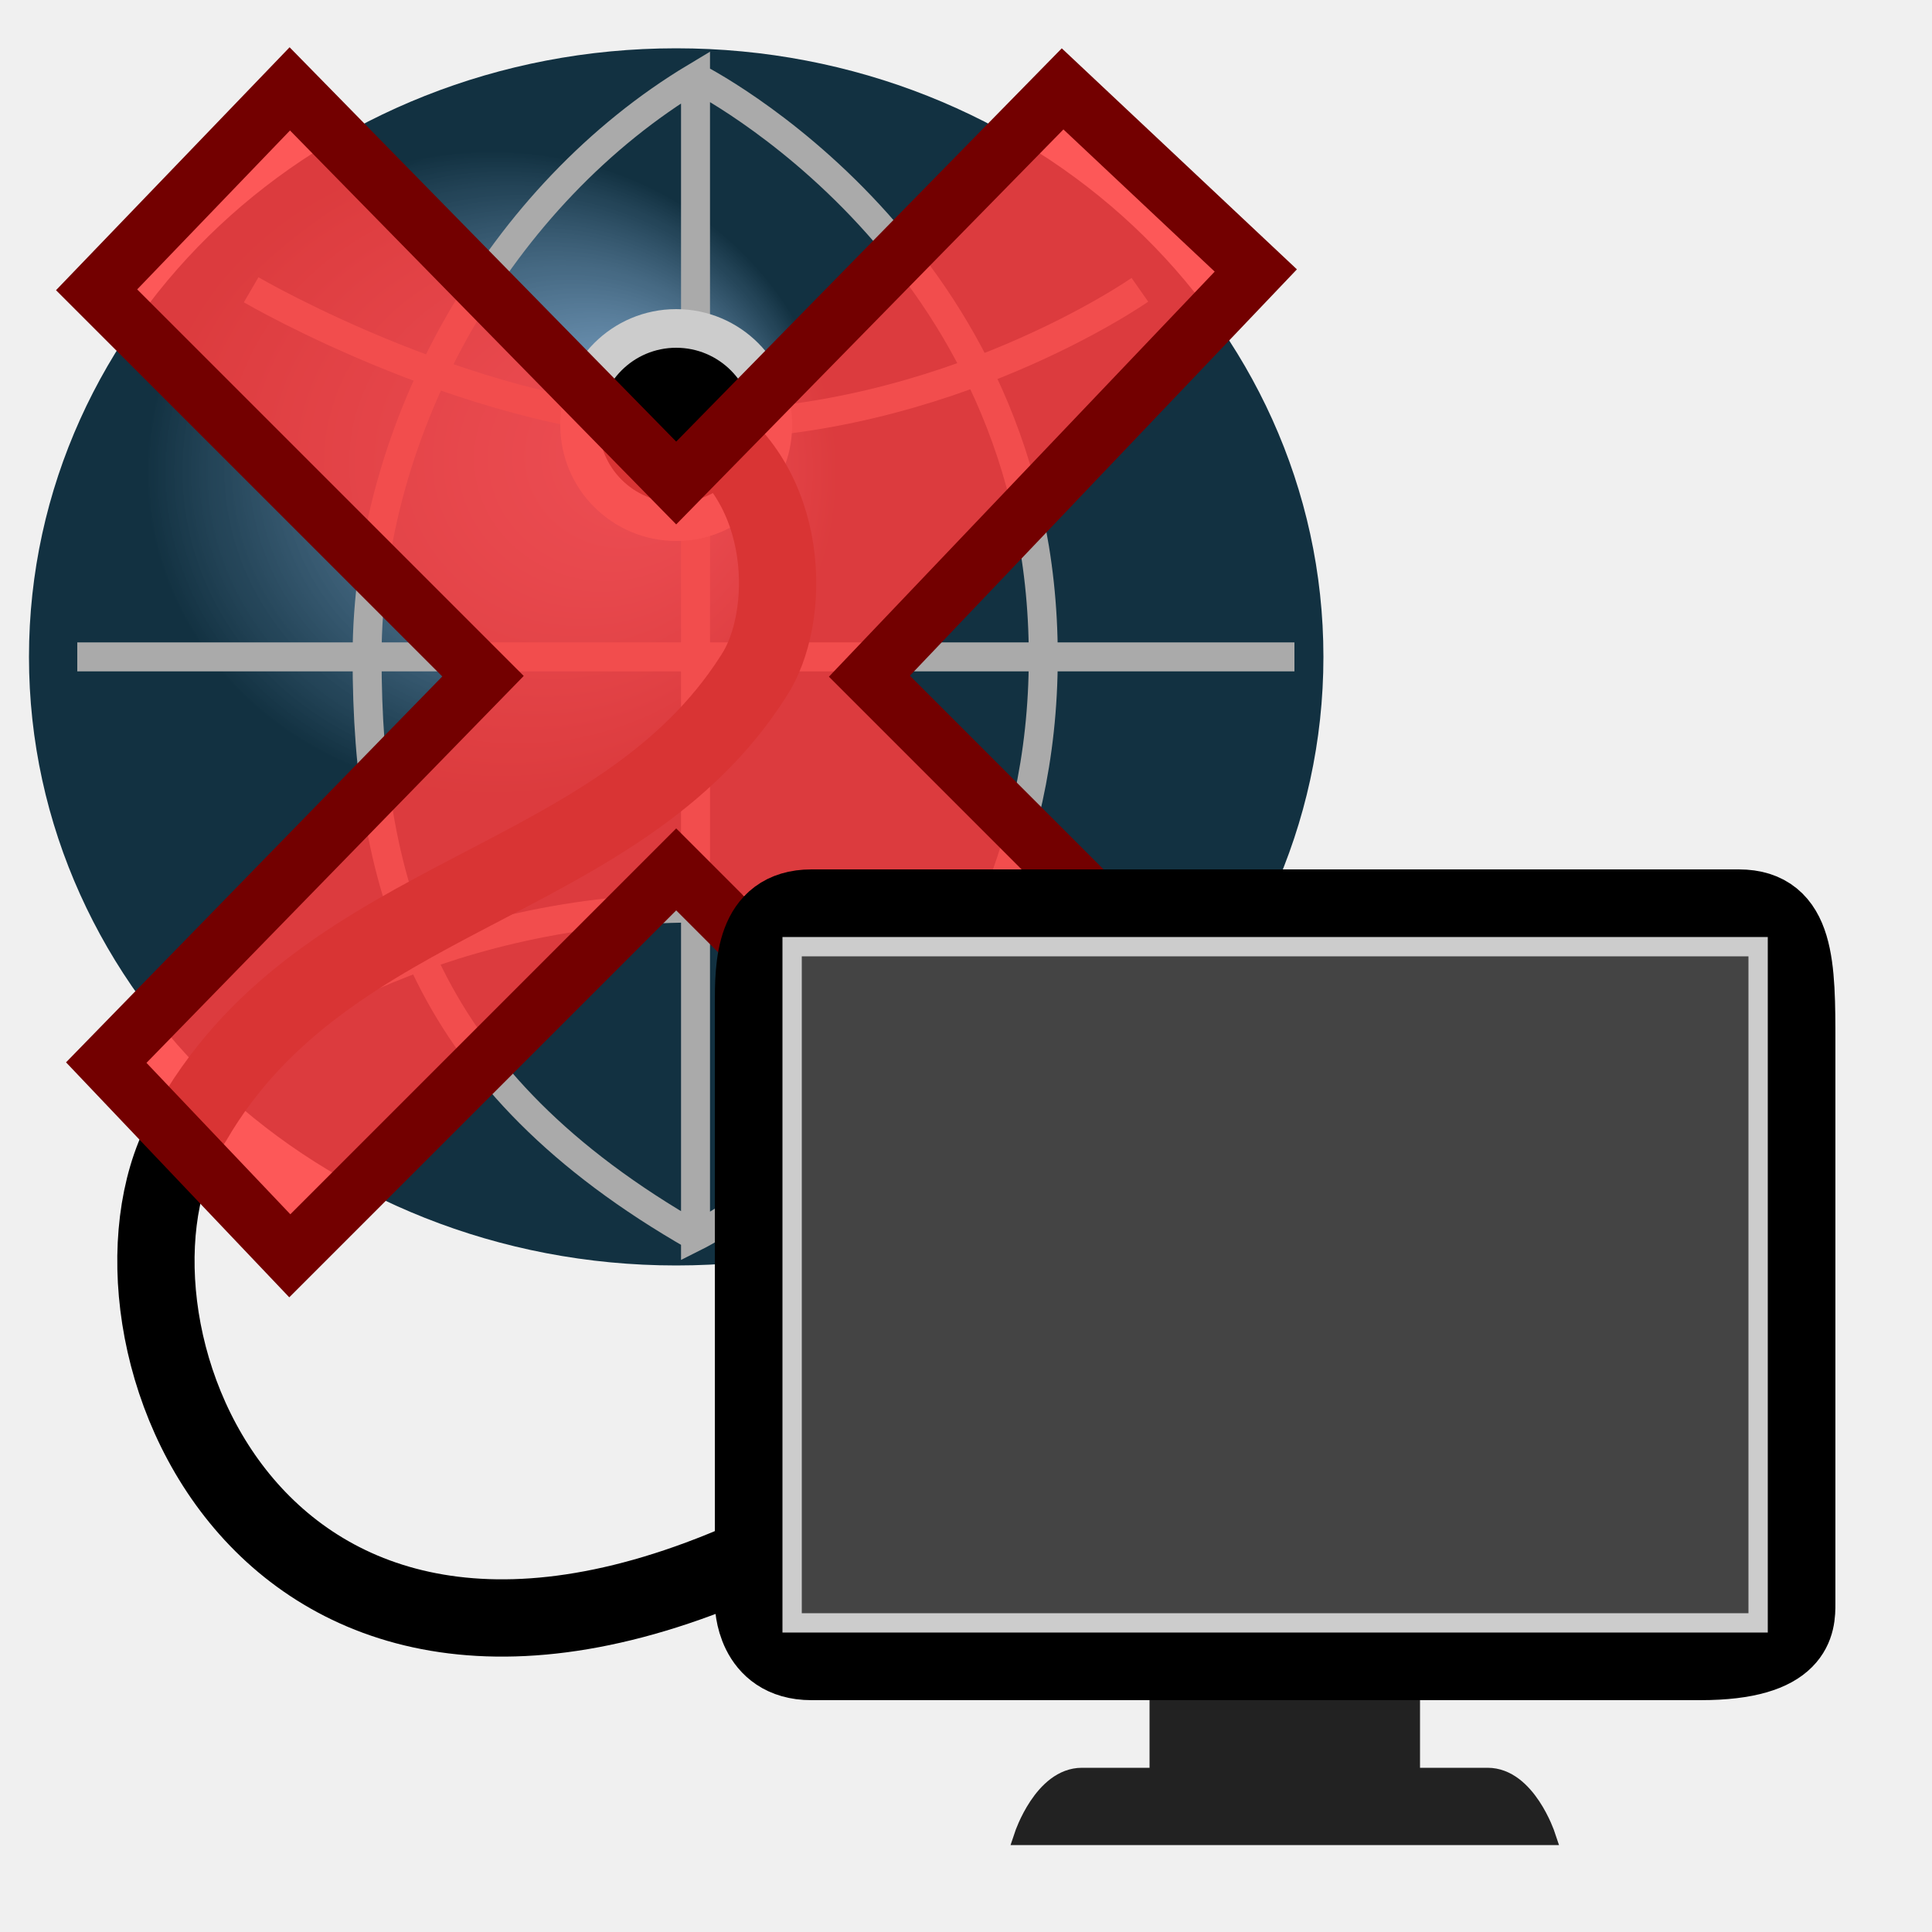
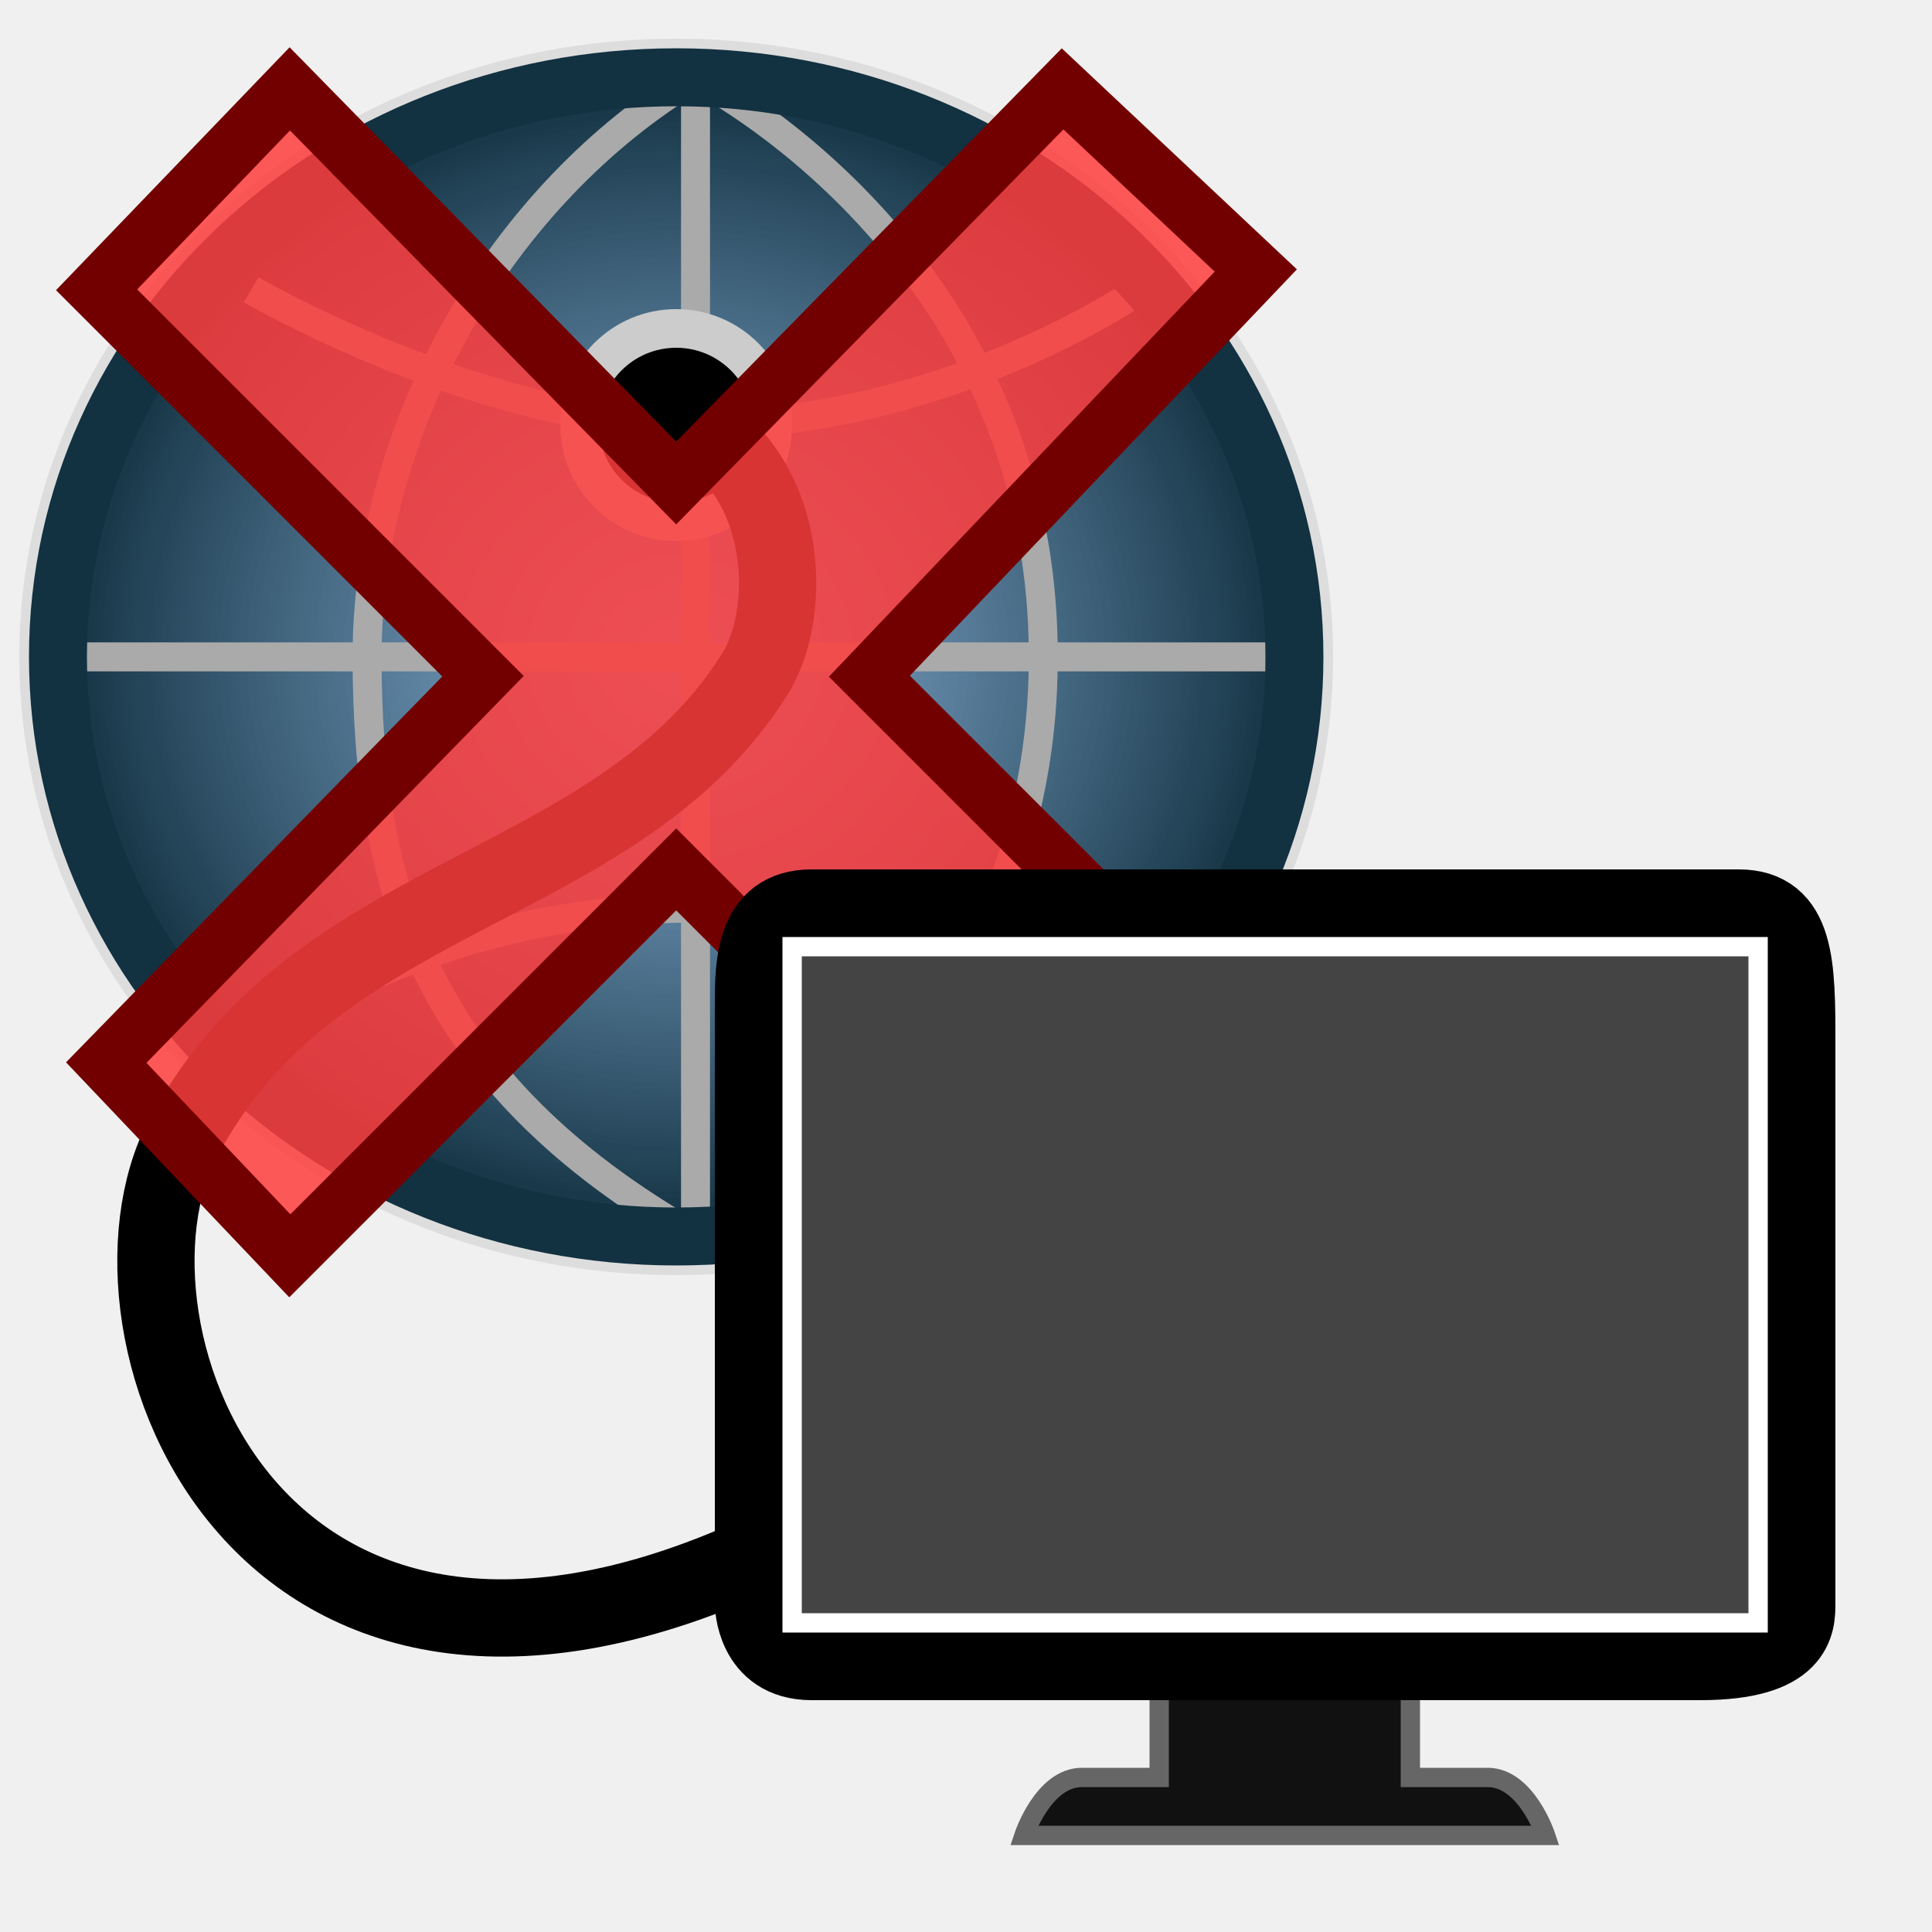
<svg xmlns="http://www.w3.org/2000/svg" version="1.1" height="100" width="100">
  <defs>
-     <radialGradient id="RG1" cx="35%" cy="34%" fx="50%" fy="32%" r="28%">
+     <radialGradient id="RG1" cx="50%" cy="50%" fx="50%" fy="50%" r="50%">
      <stop style="stop-color:rgb(103,155,203);stop-opacity:0.75;" offset="0%" />
      <stop style="stop-color:rgb(18,49,65);stop-opacity:1;" offset="100%" />
    </radialGradient>
  </defs>
-   <ellipse cx="35" cy="34" rx="32" ry="30" style="stroke-width:3;stroke:#123141;fill:none;" />
+   <ellipse cx="35" cy="34" rx="32" ry="30" style="stroke-width:4;stroke:#dddddd;fill:none;" />
  <ellipse cx="35" cy="34" rx="32" ry="30" style="fill:url(#RG1);fill-opacity:1;fill-rule:nonzero" />
  <g style="fill:none;stroke:#aaaaaa;stroke-width:1.5px;stroke-linecap:butt;">
    <path d="M 36,64 C 22,56 19,46 19,34 19,22 26,10 36,4 l 0,60 C 36,64 54,55 54,34 54,13 36,4 36,4" />
    <path d="m 4,34 63,0 0,0" />
    <path d="m 13,15 c 0,0 12,7 23,7 13,0 23,-7 23,-7" />
    <path d="m 13,54 c 0,0 9,-7 23,-7 16,0 23,7 23,7" />
  </g>
+   <ellipse cx="35" cy="34" rx="32" ry="30" style="stroke-width:3;stroke:#123141;fill:none;" />
  <ellipse cx="35" cy="22" rx="5" ry="5" style="fill:#000000;stroke:#cccccc;stroke-width:2" />
  <path style="fill:none;stroke:#000000;stroke-width:4;" d="M 38,81 C 12,92 3.9,67 10,58 17,46 32,46 39,35 41,32 41,25 36,22" />
  <path style="fill:#FF3D3D;stroke:#730000;stroke-width:3;fill-opacity:0.85" d="M 15,4.6 5,15 25,35 5.5,55 15,65 35,45 55,65 65,55 45,35 65,14 55,4.6 35,25 z" />
-   <path style="fill:#222222;stroke:#222222" d="m 60,87 0,5 c 0,0 -3,0 -4,0 -2,0 -3,3 -3,3 1,0 26,0 27,0 0,0 -1,-3 -3,-3 -1,0 -4,0 -4,0 l 0,-5" />
-   <path style="fill:none;stroke:#000000;stroke-width:4px;stroke-linecap:butt" d="m 39,83 c 0,-8 0,-25 0,-31 0,-2 0,-5 3,-5 6,0 45,0 48,0 3,0 3,3 3,7 0,6 0,26 0,29 0,1 0,3 -5,3 -3,0 -43,0 -46,0 -3,0 -3,-3 -3,-3 z" />
-   <path style="fill:#444444;stroke:#cccccc" d="m 41,49 50,0 0,35 -50,0 z" />
+   <path style="fill:#111111;stroke:#666666" d="m 60,87 0,5 c 0,0 -3,0 -4,0 -2,0 -3,3 -3,3 1,0 26,0 27,0 0,0 -1,-3 -3,-3 -1,0 -4,0 -4,0 l 0,-5" />
+   <path style="fill:#ffffff;stroke:#000000;stroke-width:4px;stroke-linecap:butt" d="m 39,83 c 0,-8 0,-25 0,-31 0,-2 0,-5 3,-5 6,0 45,0 48,0 3,0 3,3 3,7 0,6 0,26 0,29 0,1 0,3 -5,3 -3,0 -43,0 -46,0 -3,0 -3,-3 -3,-3 z" />
+   <path style="fill:#444444;stroke:#ffffff" d="m 41,49 50,0 0,35 -50,0 z" />
</svg>
